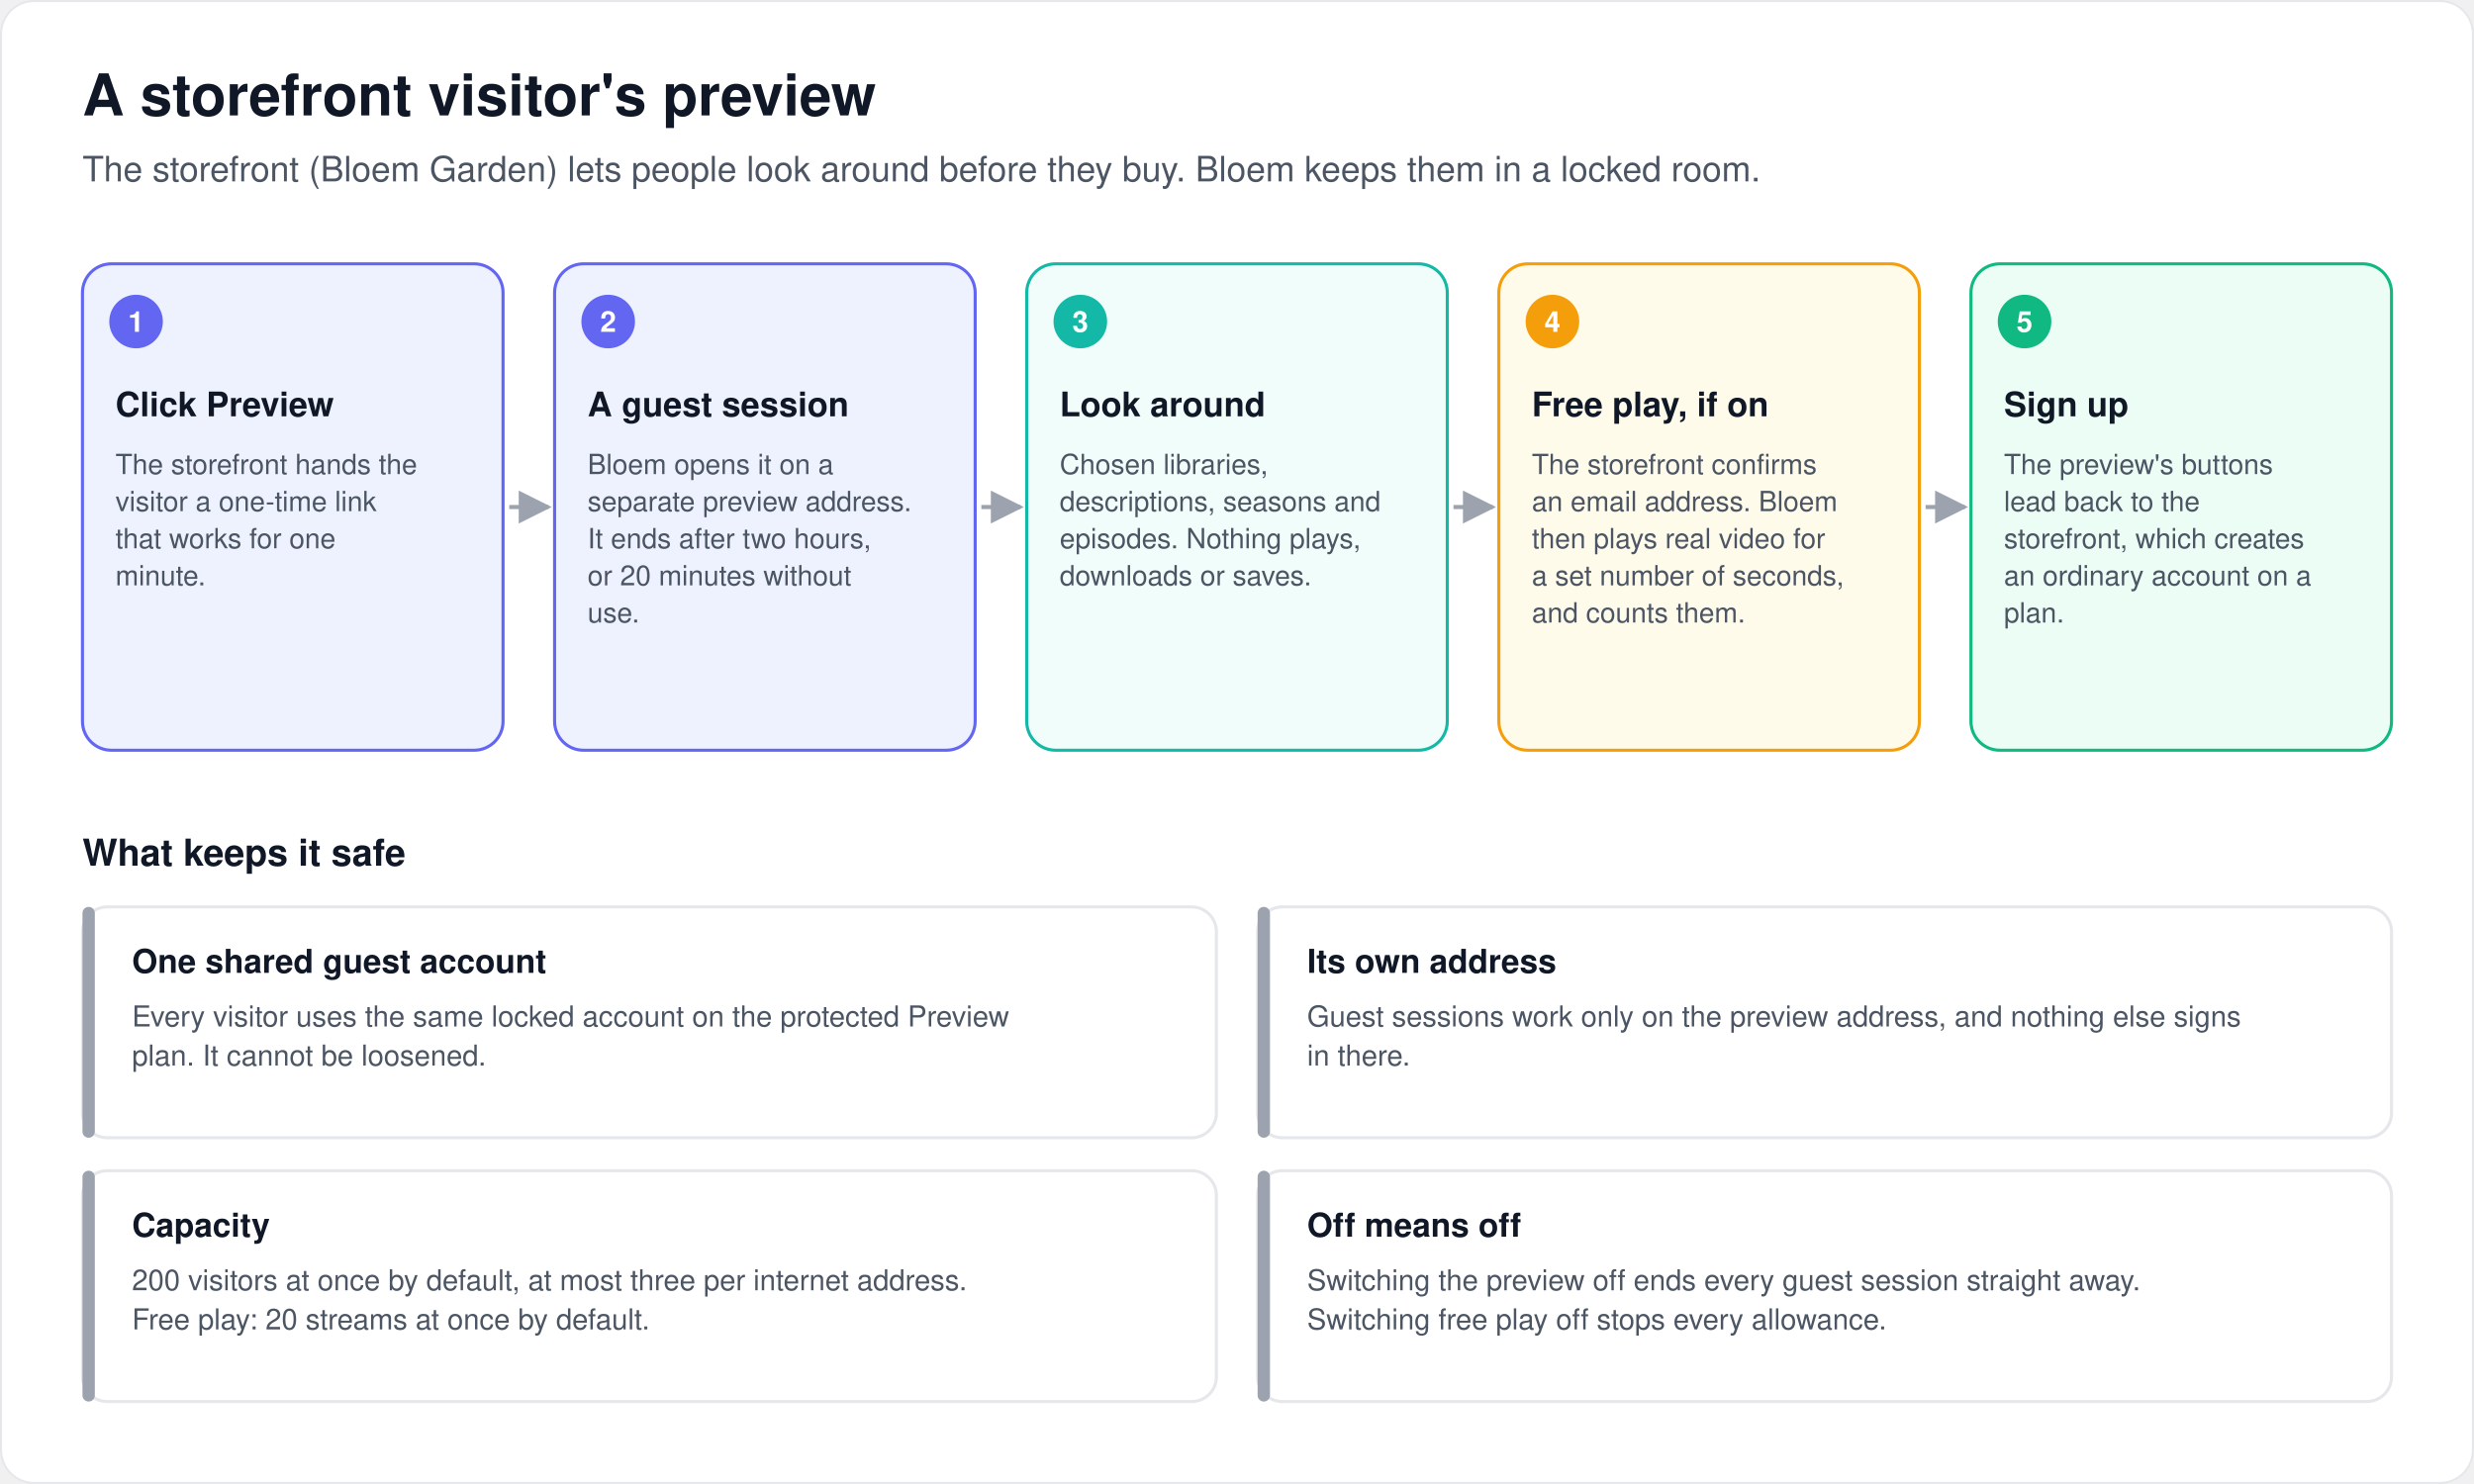
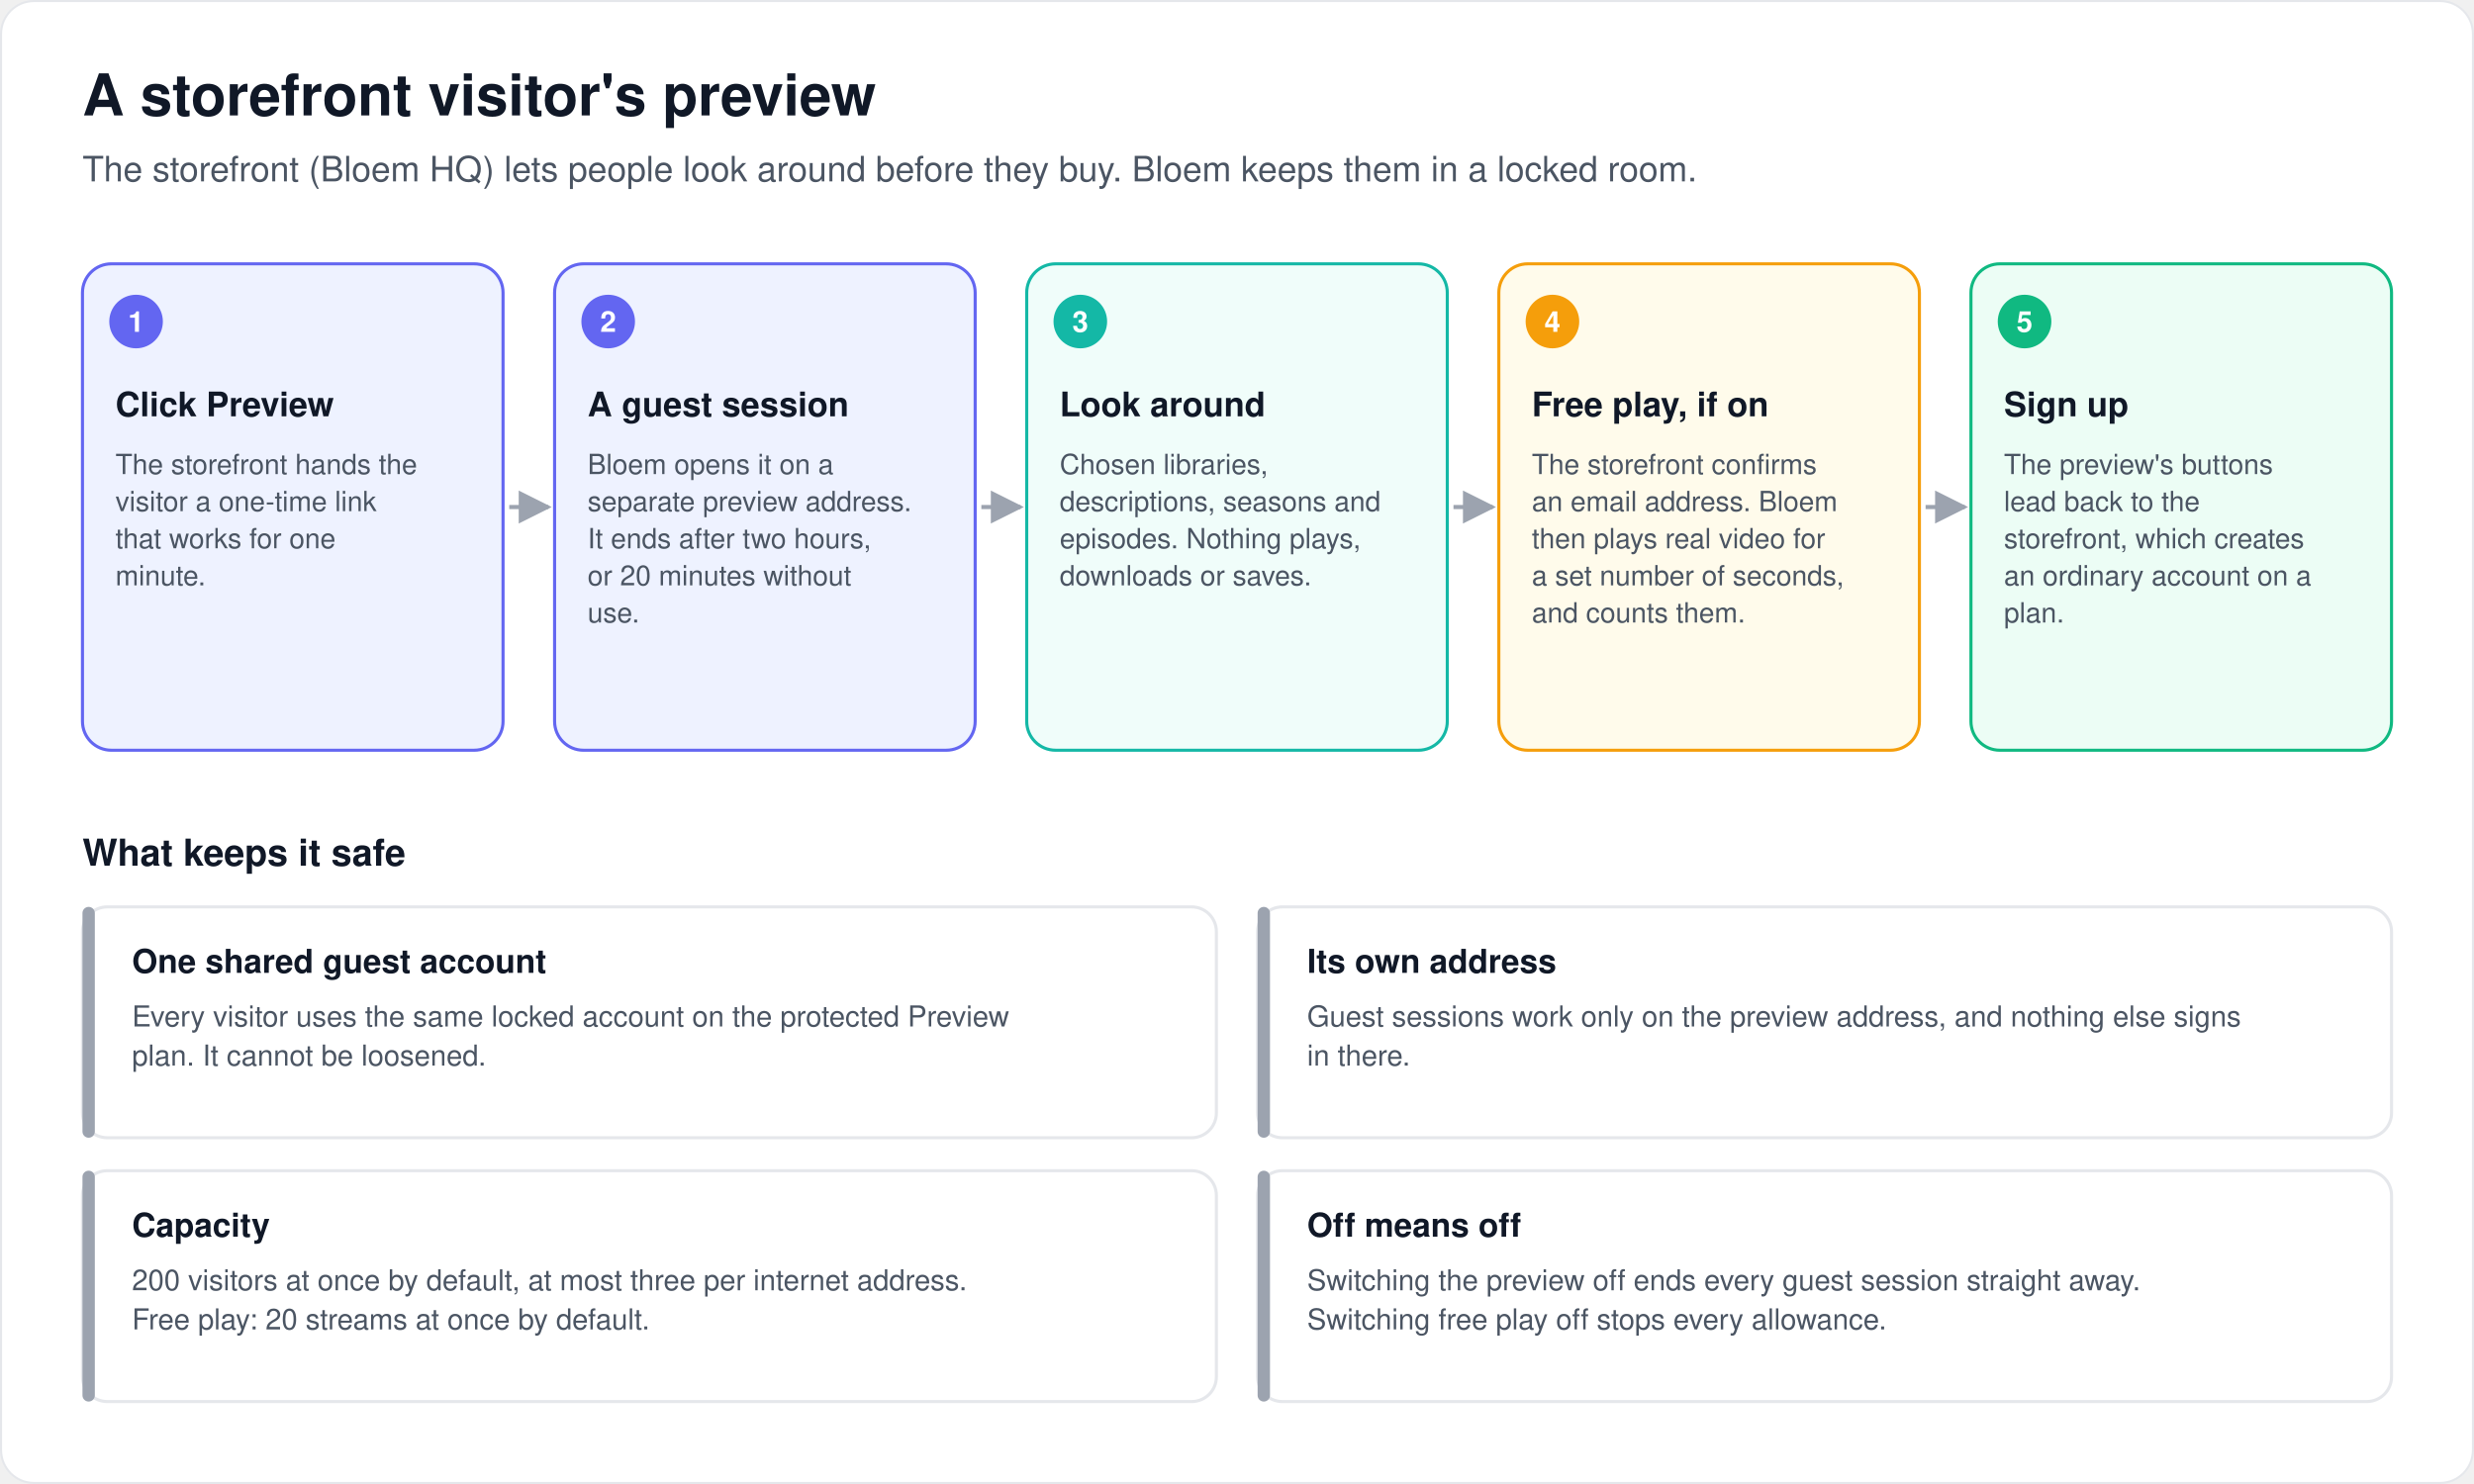
<svg xmlns="http://www.w3.org/2000/svg" width="1200" height="720" viewBox="0 0 1200 720" role="img" aria-labelledby="t d" font-family="'Segoe UI', 'Helvetica Neue', Helvetica, Arial, sans-serif">
  <defs>
    <marker id="arrow" viewBox="0 0 10 10" refX="9" refY="5" markerWidth="8" markerHeight="8" orient="auto-start-reverse">
      <path d="M0,0 L10,5 L0,10 z" fill="#9CA3AF" />
    </marker>
  </defs>
  <rect x="0.5" y="0.5" width="1199" height="719" rx="16" fill="#FFFFFF" stroke="#E5E7EB" />
  <text x="40" y="56" font-size="28" font-weight="700" fill="#101827" text-anchor="start">A storefront visitor's preview</text>
-   <text x="40" y="88" font-size="17" font-weight="normal" fill="#4B5563" text-anchor="start">The storefront (Bloem Garden) lets people look around before they buy. Bloem keeps them in a locked room.</text>
+   <text x="40" y="88" font-size="17" font-weight="normal" fill="#4B5563" text-anchor="start">The storefront (Bloem HQ) lets people look around before they buy. Bloem keeps them in a locked room.</text>
  <rect x="40" y="128" width="204" height="236" rx="14" fill="#EEF2FF" stroke="#6366F1" stroke-width="1.5" />
  <circle cx="66" cy="156" r="13" fill="#6366F1" />
  <text x="66" y="161" font-size="14" font-weight="700" fill="#FFFFFF" text-anchor="middle">1</text>
  <text x="56" y="202" font-size="16.5" font-weight="700" fill="#101827" text-anchor="start">Click Preview</text>
  <text x="56" y="230" font-size="13.5" font-weight="normal" fill="#4B5563" text-anchor="start">The storefront hands the</text>
  <text x="56" y="248" font-size="13.5" font-weight="normal" fill="#4B5563" text-anchor="start">visitor a one-time link</text>
  <text x="56" y="266" font-size="13.5" font-weight="normal" fill="#4B5563" text-anchor="start">that works for one</text>
  <text x="56" y="284" font-size="13.5" font-weight="normal" fill="#4B5563" text-anchor="start">minute.</text>
  <line x1="247" y1="246.0" x2="266" y2="246.0" stroke="#9CA3AF" stroke-width="2" marker-end="url(#arrow)" />
  <rect x="269" y="128" width="204" height="236" rx="14" fill="#EEF2FF" stroke="#6366F1" stroke-width="1.5" />
  <circle cx="295" cy="156" r="13" fill="#6366F1" />
  <text x="295" y="161" font-size="14" font-weight="700" fill="#FFFFFF" text-anchor="middle">2</text>
  <text x="285" y="202" font-size="16.5" font-weight="700" fill="#101827" text-anchor="start">A guest session</text>
  <text x="285" y="230" font-size="13.5" font-weight="normal" fill="#4B5563" text-anchor="start">Bloem opens it on a</text>
  <text x="285" y="248" font-size="13.5" font-weight="normal" fill="#4B5563" text-anchor="start">separate preview address.</text>
  <text x="285" y="266" font-size="13.5" font-weight="normal" fill="#4B5563" text-anchor="start">It ends after two hours,</text>
  <text x="285" y="284" font-size="13.5" font-weight="normal" fill="#4B5563" text-anchor="start">or 20 minutes without</text>
  <text x="285" y="302" font-size="13.5" font-weight="normal" fill="#4B5563" text-anchor="start">use.</text>
  <line x1="476" y1="246.0" x2="495" y2="246.0" stroke="#9CA3AF" stroke-width="2" marker-end="url(#arrow)" />
  <rect x="498" y="128" width="204" height="236" rx="14" fill="#F0FDFA" stroke="#14B8A6" stroke-width="1.5" />
  <circle cx="524" cy="156" r="13" fill="#14B8A6" />
  <text x="524" y="161" font-size="14" font-weight="700" fill="#FFFFFF" text-anchor="middle">3</text>
  <text x="514" y="202" font-size="16.5" font-weight="700" fill="#101827" text-anchor="start">Look around</text>
  <text x="514" y="230" font-size="13.5" font-weight="normal" fill="#4B5563" text-anchor="start">Chosen libraries,</text>
  <text x="514" y="248" font-size="13.5" font-weight="normal" fill="#4B5563" text-anchor="start">descriptions, seasons and</text>
  <text x="514" y="266" font-size="13.5" font-weight="normal" fill="#4B5563" text-anchor="start">episodes. Nothing plays,</text>
  <text x="514" y="284" font-size="13.5" font-weight="normal" fill="#4B5563" text-anchor="start">downloads or saves.</text>
  <line x1="705" y1="246.0" x2="724" y2="246.0" stroke="#9CA3AF" stroke-width="2" marker-end="url(#arrow)" />
  <rect x="727" y="128" width="204" height="236" rx="14" fill="#FFFBEB" stroke="#F59E0B" stroke-width="1.5" />
  <circle cx="753" cy="156" r="13" fill="#F59E0B" />
  <text x="753" y="161" font-size="14" font-weight="700" fill="#FFFFFF" text-anchor="middle">4</text>
  <text x="743" y="202" font-size="16.5" font-weight="700" fill="#101827" text-anchor="start">Free play, if on</text>
  <text x="743" y="230" font-size="13.5" font-weight="normal" fill="#4B5563" text-anchor="start">The storefront confirms</text>
  <text x="743" y="248" font-size="13.5" font-weight="normal" fill="#4B5563" text-anchor="start">an email address. Bloem</text>
  <text x="743" y="266" font-size="13.5" font-weight="normal" fill="#4B5563" text-anchor="start">then plays real video for</text>
  <text x="743" y="284" font-size="13.5" font-weight="normal" fill="#4B5563" text-anchor="start">a set number of seconds,</text>
  <text x="743" y="302" font-size="13.5" font-weight="normal" fill="#4B5563" text-anchor="start">and counts them.</text>
  <line x1="934" y1="246.0" x2="953" y2="246.0" stroke="#9CA3AF" stroke-width="2" marker-end="url(#arrow)" />
  <rect x="956" y="128" width="204" height="236" rx="14" fill="#ECFDF5" stroke="#10B981" stroke-width="1.5" />
  <circle cx="982" cy="156" r="13" fill="#10B981" />
  <text x="982" y="161" font-size="14" font-weight="700" fill="#FFFFFF" text-anchor="middle">5</text>
  <text x="972" y="202" font-size="16.5" font-weight="700" fill="#101827" text-anchor="start">Sign up</text>
  <text x="972" y="230" font-size="13.5" font-weight="normal" fill="#4B5563" text-anchor="start">The preview's buttons</text>
  <text x="972" y="248" font-size="13.5" font-weight="normal" fill="#4B5563" text-anchor="start">lead back to the</text>
  <text x="972" y="266" font-size="13.5" font-weight="normal" fill="#4B5563" text-anchor="start">storefront, which creates</text>
  <text x="972" y="284" font-size="13.5" font-weight="normal" fill="#4B5563" text-anchor="start">an ordinary account on a</text>
  <text x="972" y="302" font-size="13.5" font-weight="normal" fill="#4B5563" text-anchor="start">plan.</text>
  <text x="40" y="420" font-size="18" font-weight="700" fill="#101827" text-anchor="start">What keeps it safe</text>
  <rect x="40" y="440" width="550" height="112" rx="12" fill="#FFFFFF" stroke="#E5E7EB" stroke-width="1.5" />
  <rect x="40" y="440" width="6" height="112" rx="3" fill="#9CA3AF" stroke="none" stroke-width="1.5" />
  <text x="64" y="472" font-size="16" font-weight="700" fill="#101827" text-anchor="start">One shared guest account</text>
  <text x="64" y="498" font-size="14" font-weight="normal" fill="#4B5563" text-anchor="start">Every visitor uses the same locked account on the protected Preview</text>
  <text x="64" y="517" font-size="14" font-weight="normal" fill="#4B5563" text-anchor="start">plan. It cannot be loosened.</text>
  <rect x="610" y="440" width="550" height="112" rx="12" fill="#FFFFFF" stroke="#E5E7EB" stroke-width="1.5" />
  <rect x="610" y="440" width="6" height="112" rx="3" fill="#9CA3AF" stroke="none" stroke-width="1.5" />
  <text x="634" y="472" font-size="16" font-weight="700" fill="#101827" text-anchor="start">Its own address</text>
  <text x="634" y="498" font-size="14" font-weight="normal" fill="#4B5563" text-anchor="start">Guest sessions work only on the preview address, and nothing else signs</text>
  <text x="634" y="517" font-size="14" font-weight="normal" fill="#4B5563" text-anchor="start">in there.</text>
  <rect x="40" y="568" width="550" height="112" rx="12" fill="#FFFFFF" stroke="#E5E7EB" stroke-width="1.5" />
  <rect x="40" y="568" width="6" height="112" rx="3" fill="#9CA3AF" stroke="none" stroke-width="1.5" />
  <text x="64" y="600" font-size="16" font-weight="700" fill="#101827" text-anchor="start">Capacity</text>
  <text x="64" y="626" font-size="14" font-weight="normal" fill="#4B5563" text-anchor="start">200 visitors at once by default, at most three per internet address.</text>
  <text x="64" y="645" font-size="14" font-weight="normal" fill="#4B5563" text-anchor="start">Free play: 20 streams at once by default.</text>
  <rect x="610" y="568" width="550" height="112" rx="12" fill="#FFFFFF" stroke="#E5E7EB" stroke-width="1.5" />
  <rect x="610" y="568" width="6" height="112" rx="3" fill="#9CA3AF" stroke="none" stroke-width="1.5" />
  <text x="634" y="600" font-size="16" font-weight="700" fill="#101827" text-anchor="start">Off means off</text>
  <text x="634" y="626" font-size="14" font-weight="normal" fill="#4B5563" text-anchor="start">Switching the preview off ends every guest session straight away.</text>
  <text x="634" y="645" font-size="14" font-weight="normal" fill="#4B5563" text-anchor="start">Switching free play off stops every allowance.</text>
</svg>
